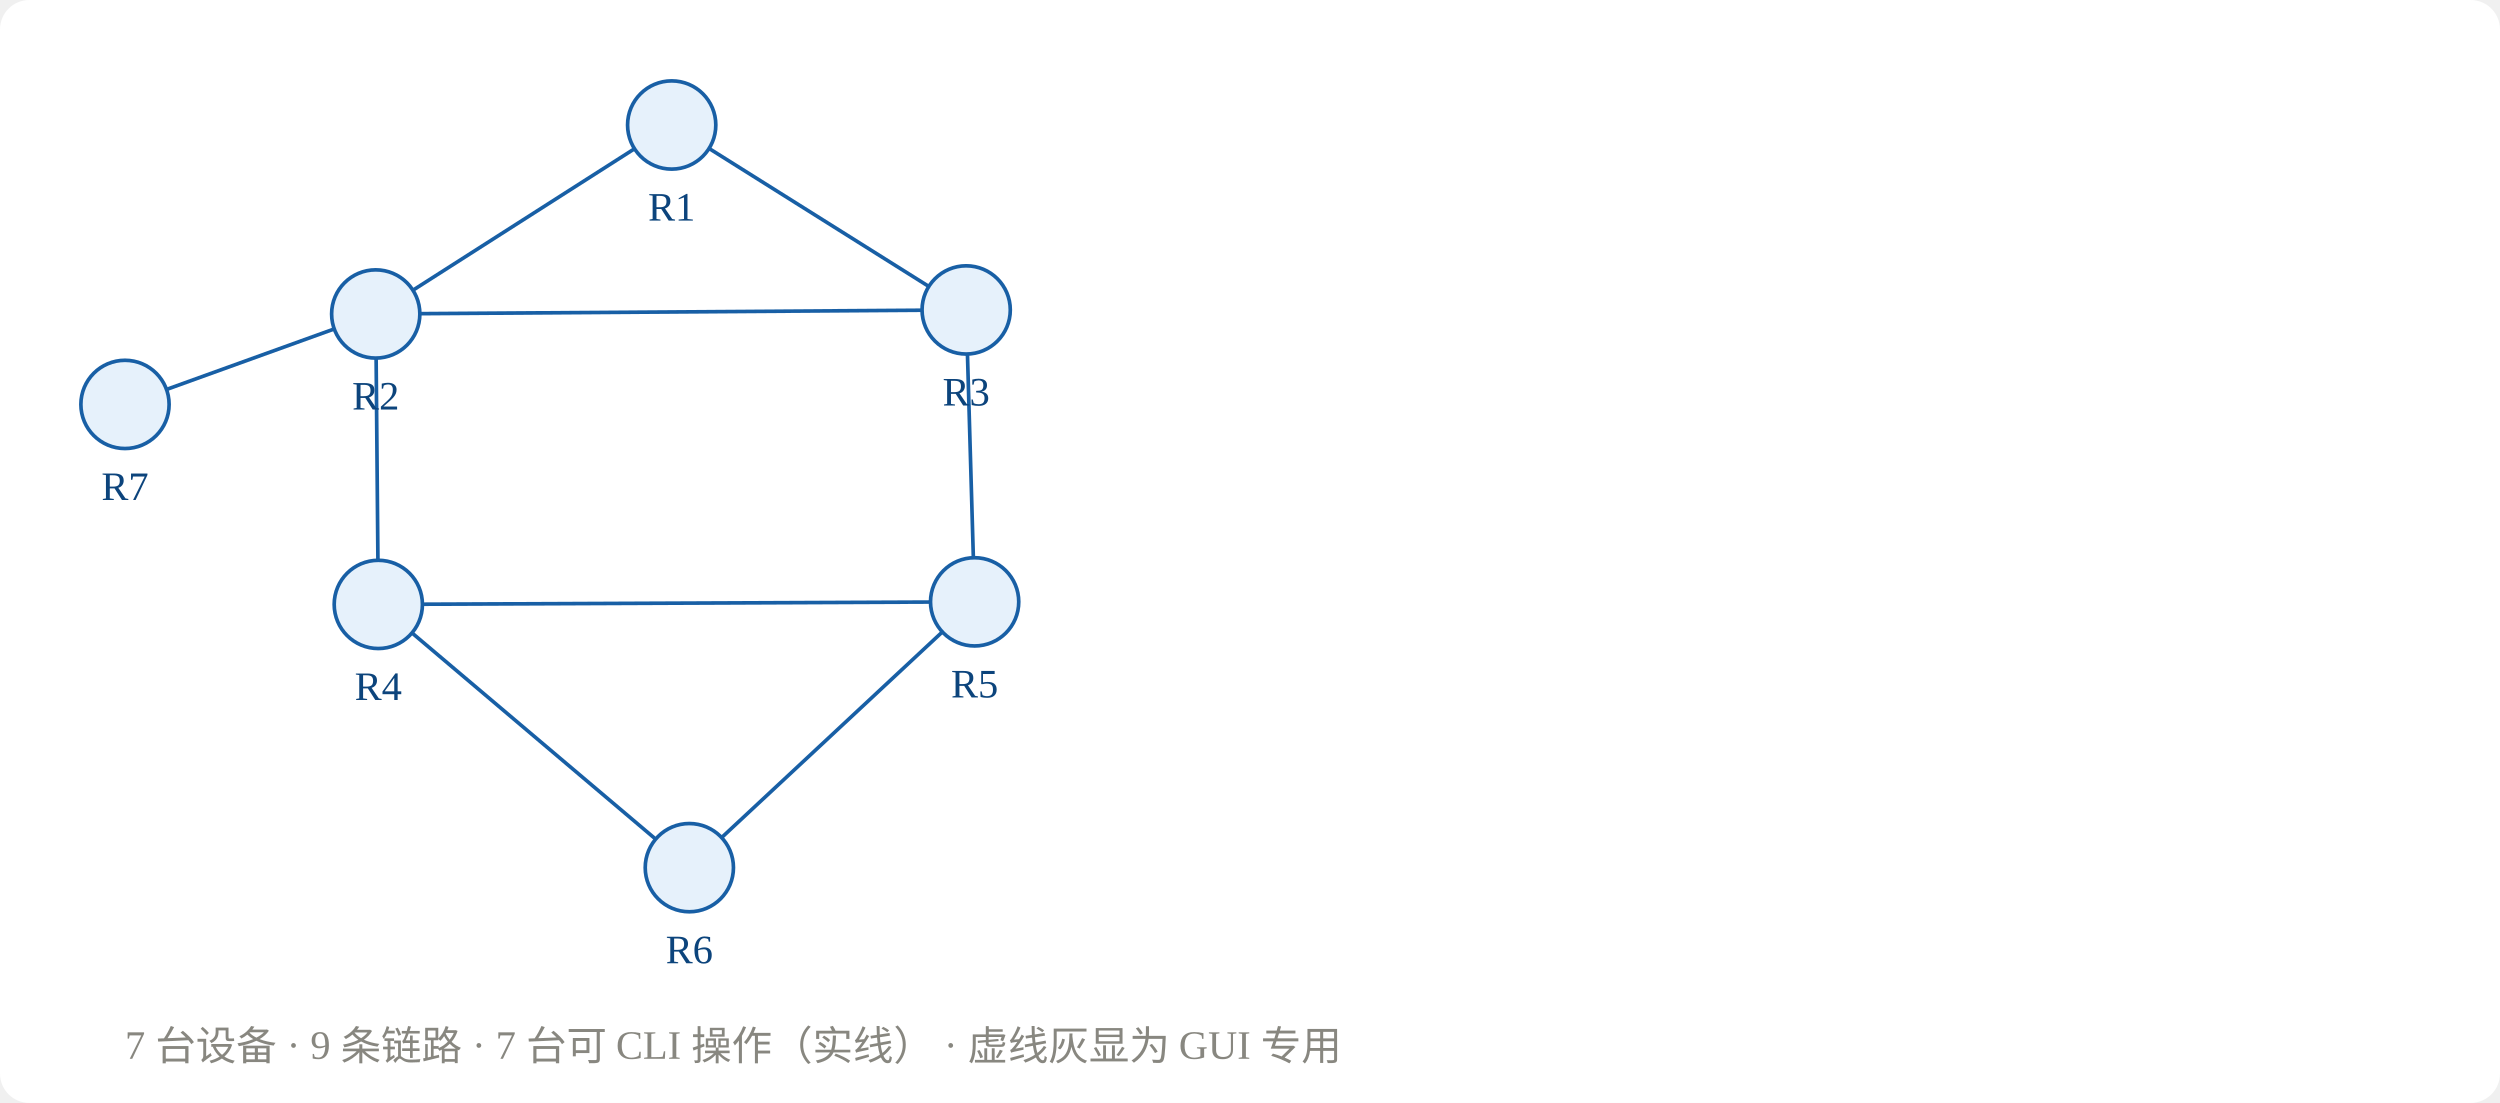
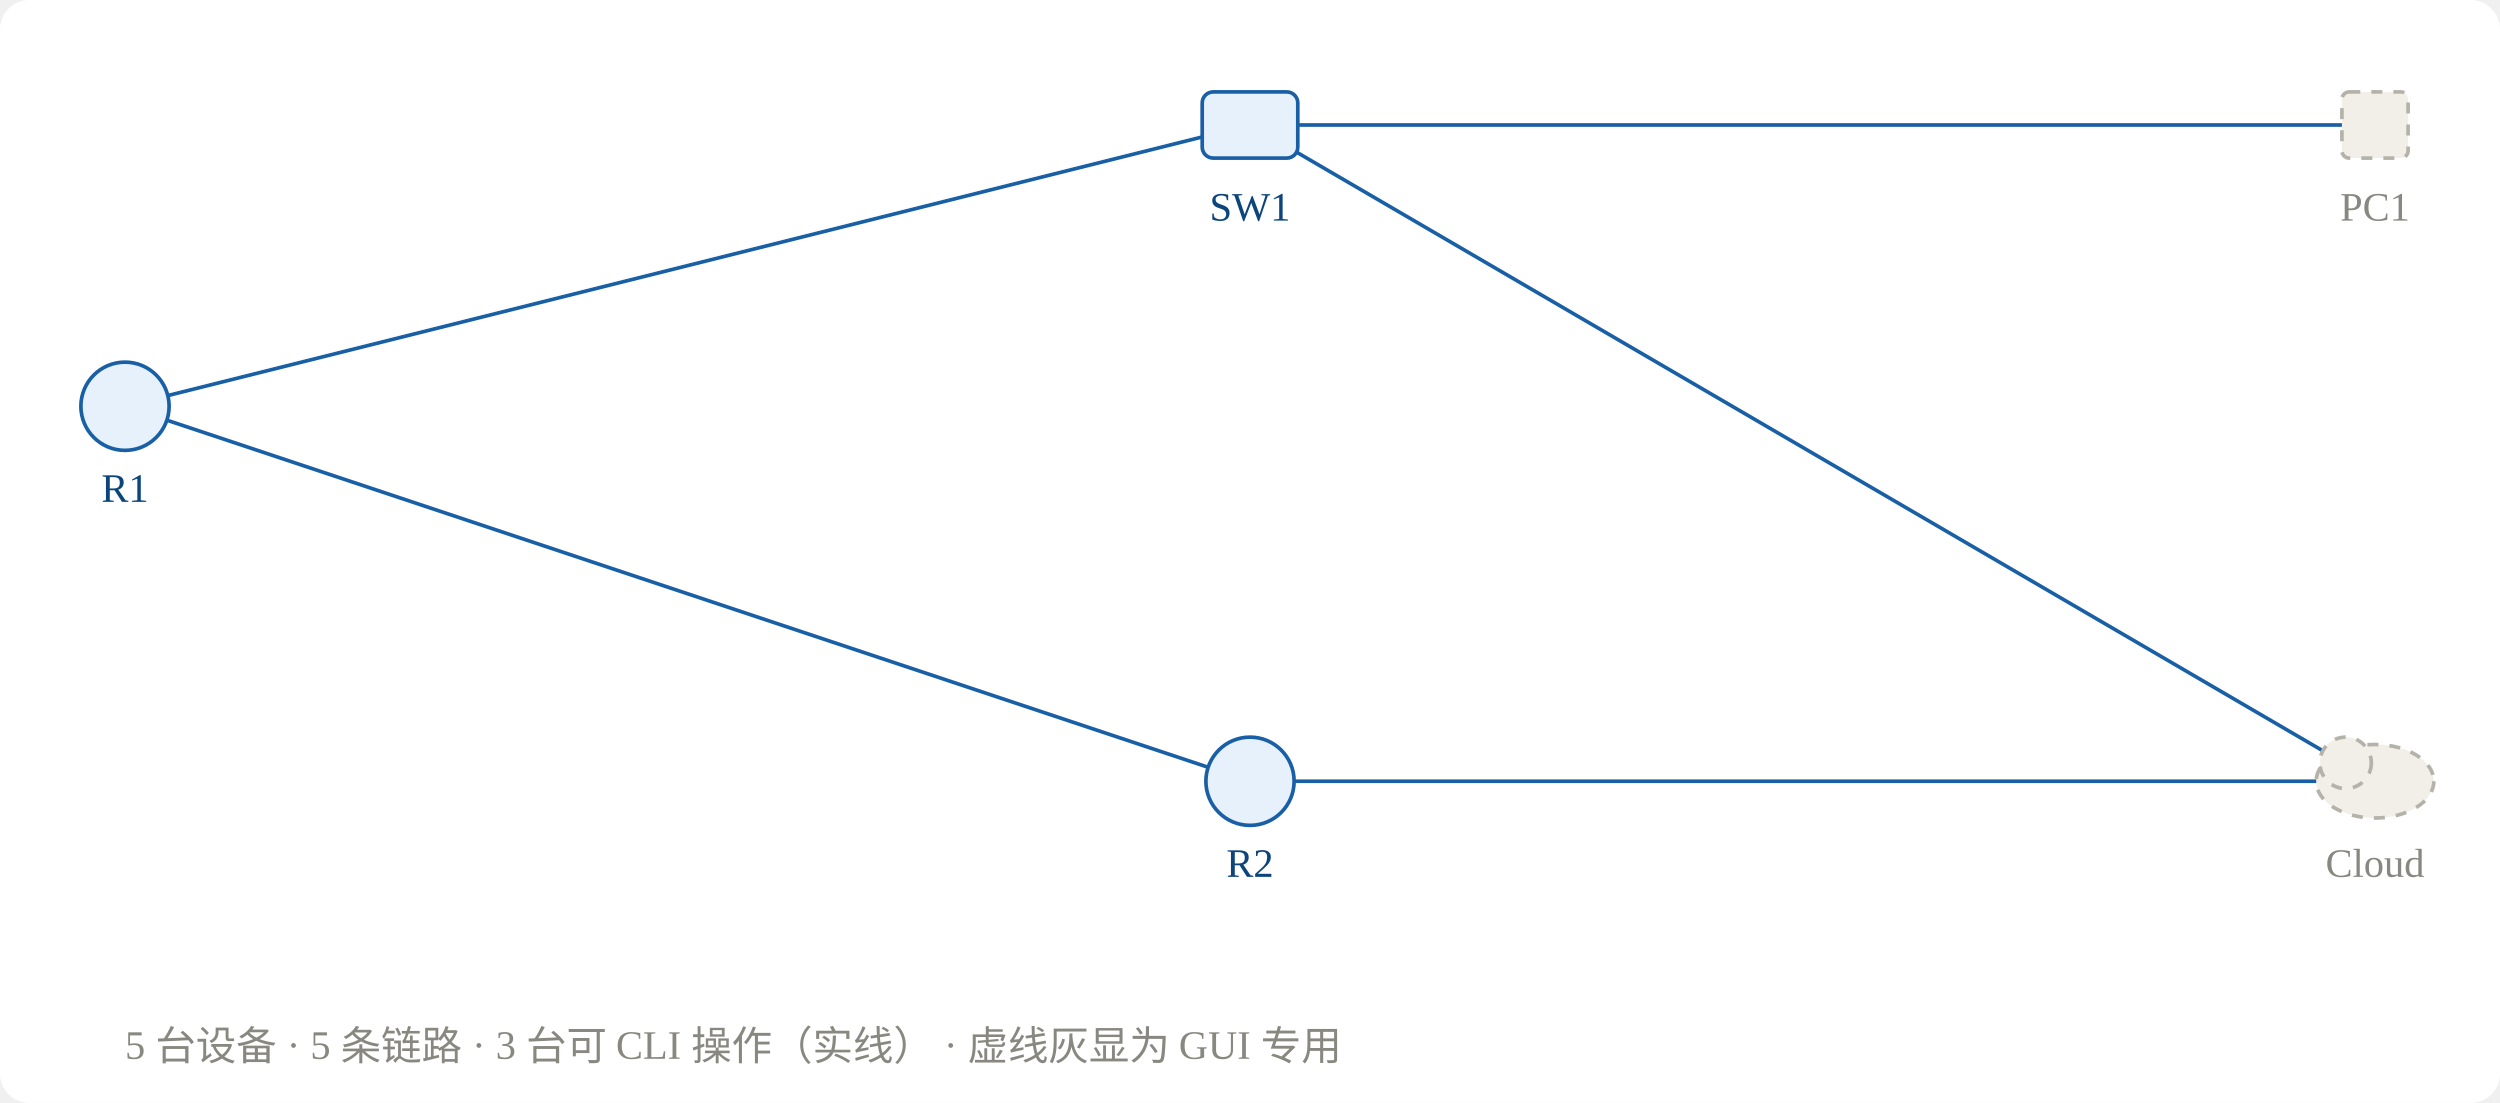
<svg xmlns="http://www.w3.org/2000/svg" viewBox="0 0 680 300" width="100%" role="img">
  <rect x="0" y="0" width="680" height="300" fill="#FFFFFF" rx="8" />
-   <line x1="182.7" y1="34.0" x2="102.2" y2="85.4" stroke="#185FA5" stroke-width="1" />
-   <line x1="102.2" y1="85.4" x2="102.9" y2="164.4" stroke="#185FA5" stroke-width="1" />
-   <line x1="102.9" y1="164.4" x2="187.5" y2="236.0" stroke="#185FA5" stroke-width="1" />
-   <line x1="102.9" y1="164.4" x2="265.1" y2="163.7" stroke="#185FA5" stroke-width="1" />
-   <line x1="187.5" y1="236.0" x2="265.1" y2="163.7" stroke="#185FA5" stroke-width="1" />
-   <line x1="265.1" y1="163.7" x2="262.8" y2="84.3" stroke="#185FA5" stroke-width="1" />
-   <line x1="102.2" y1="85.4" x2="262.8" y2="84.3" stroke="#185FA5" stroke-width="1" />
-   <line x1="182.7" y1="34.0" x2="262.8" y2="84.3" stroke="#185FA5" stroke-width="1" />
-   <line x1="34.0" y1="110.0" x2="102.2" y2="85.4" stroke="#185FA5" stroke-width="1" />
+   <line x1="34.0" y1="110.5" x2="340.0" y2="34.0" stroke="#185FA5" stroke-width="1" />
+   <line x1="34.0" y1="110.5" x2="340.0" y2="212.5" stroke="#185FA5" stroke-width="1" />
+   <line x1="340.0" y1="34.0" x2="646.0" y2="34.0" stroke="#185FA5" stroke-width="1" />
+   <line x1="340.0" y1="34.0" x2="646.0" y2="212.5" stroke="#185FA5" stroke-width="1" />
+   <line x1="340.0" y1="212.5" x2="646.0" y2="212.5" stroke="#185FA5" stroke-width="1" />
  <g>
-     <circle cx="102.2" cy="85.4" r="12" fill="#E6F1FB" stroke="#185FA5" stroke-width="1" />
-     <text x="102.2" y="111.4" text-anchor="middle" font-size="11" fill="#0C447C">R2</text>
+     <circle cx="34.0" cy="110.5" r="12" fill="#E6F1FB" stroke="#185FA5" stroke-width="1" />
+     <text x="34.0" y="136.5" text-anchor="middle" font-size="11" fill="#0C447C">R1</text>
  </g>
  <g>
-     <circle cx="262.8" cy="84.3" r="12" fill="#E6F1FB" stroke="#185FA5" stroke-width="1" />
-     <text x="262.8" y="110.3" text-anchor="middle" font-size="11" fill="#0C447C">R3</text>
+     <rect x="327.0" y="25.0" width="26" height="18" rx="3" fill="#E6F1FB" stroke="#185FA5" stroke-width="1" />
+     <text x="340.0" y="60.0" text-anchor="middle" font-size="11" fill="#0C447C">SW1</text>
  </g>
  <g>
-     <circle cx="265.1" cy="163.7" r="12" fill="#E6F1FB" stroke="#185FA5" stroke-width="1" />
-     <text x="265.1" y="189.7" text-anchor="middle" font-size="11" fill="#0C447C">R5</text>
+     <circle cx="340.0" cy="212.5" r="12" fill="#E6F1FB" stroke="#185FA5" stroke-width="1" />
+     <text x="340.0" y="238.5" text-anchor="middle" font-size="11" fill="#0C447C">R2</text>
  </g>
  <g>
-     <circle cx="187.5" cy="236.0" r="12" fill="#E6F1FB" stroke="#185FA5" stroke-width="1" />
-     <text x="187.5" y="262.0" text-anchor="middle" font-size="11" fill="#0C447C">R6</text>
+     <rect x="637.0" y="25.0" width="18" height="18" rx="2" fill="#F1EFE8" stroke="#B4B2A9" stroke-width="1" stroke-dasharray="3 3" />
+     <text x="646.0" y="60.0" text-anchor="middle" font-size="11" fill="#888780">PC1</text>
  </g>
  <g>
-     <circle cx="102.9" cy="164.4" r="12" fill="#E6F1FB" stroke="#185FA5" stroke-width="1" />
-     <text x="102.9" y="190.4" text-anchor="middle" font-size="11" fill="#0C447C">R4</text>
+     <ellipse cx="646.0" cy="212.5" rx="16" ry="10" fill="#F1EFE8" stroke="#B4B2A9" stroke-width="1" stroke-dasharray="3 3" />
+     <circle cx="638.0" cy="207.5" r="7" fill="#F1EFE8" stroke="#B4B2A9" stroke-width="1" stroke-dasharray="3 3" />
+     <text x="646.0" y="238.5" text-anchor="middle" font-size="11" fill="#888780">Cloud</text>
  </g>
-   <g>
-     <circle cx="34.0" cy="110.0" r="12" fill="#E6F1FB" stroke="#185FA5" stroke-width="1" />
-     <text x="34.0" y="136.0" text-anchor="middle" font-size="11" fill="#0C447C">R7</text>
-   </g>
-   <g>
-     <circle cx="182.7" cy="34.0" r="12" fill="#E6F1FB" stroke="#185FA5" stroke-width="1" />
-     <text x="182.7" y="60.0" text-anchor="middle" font-size="11" fill="#0C447C">R1</text>
-   </g>
-   <text x="34" y="288" font-size="11" fill="#888780">7 台设备 · 9 条链路 · 7 台可 CLI 操作（实线） · 虚线灰显为 GUI 专用</text>
+   <text x="34" y="288" font-size="11" fill="#888780">5 台设备 · 5 条链路 · 3 台可 CLI 操作（实线） · 虚线灰显为 GUI 专用</text>
</svg>
